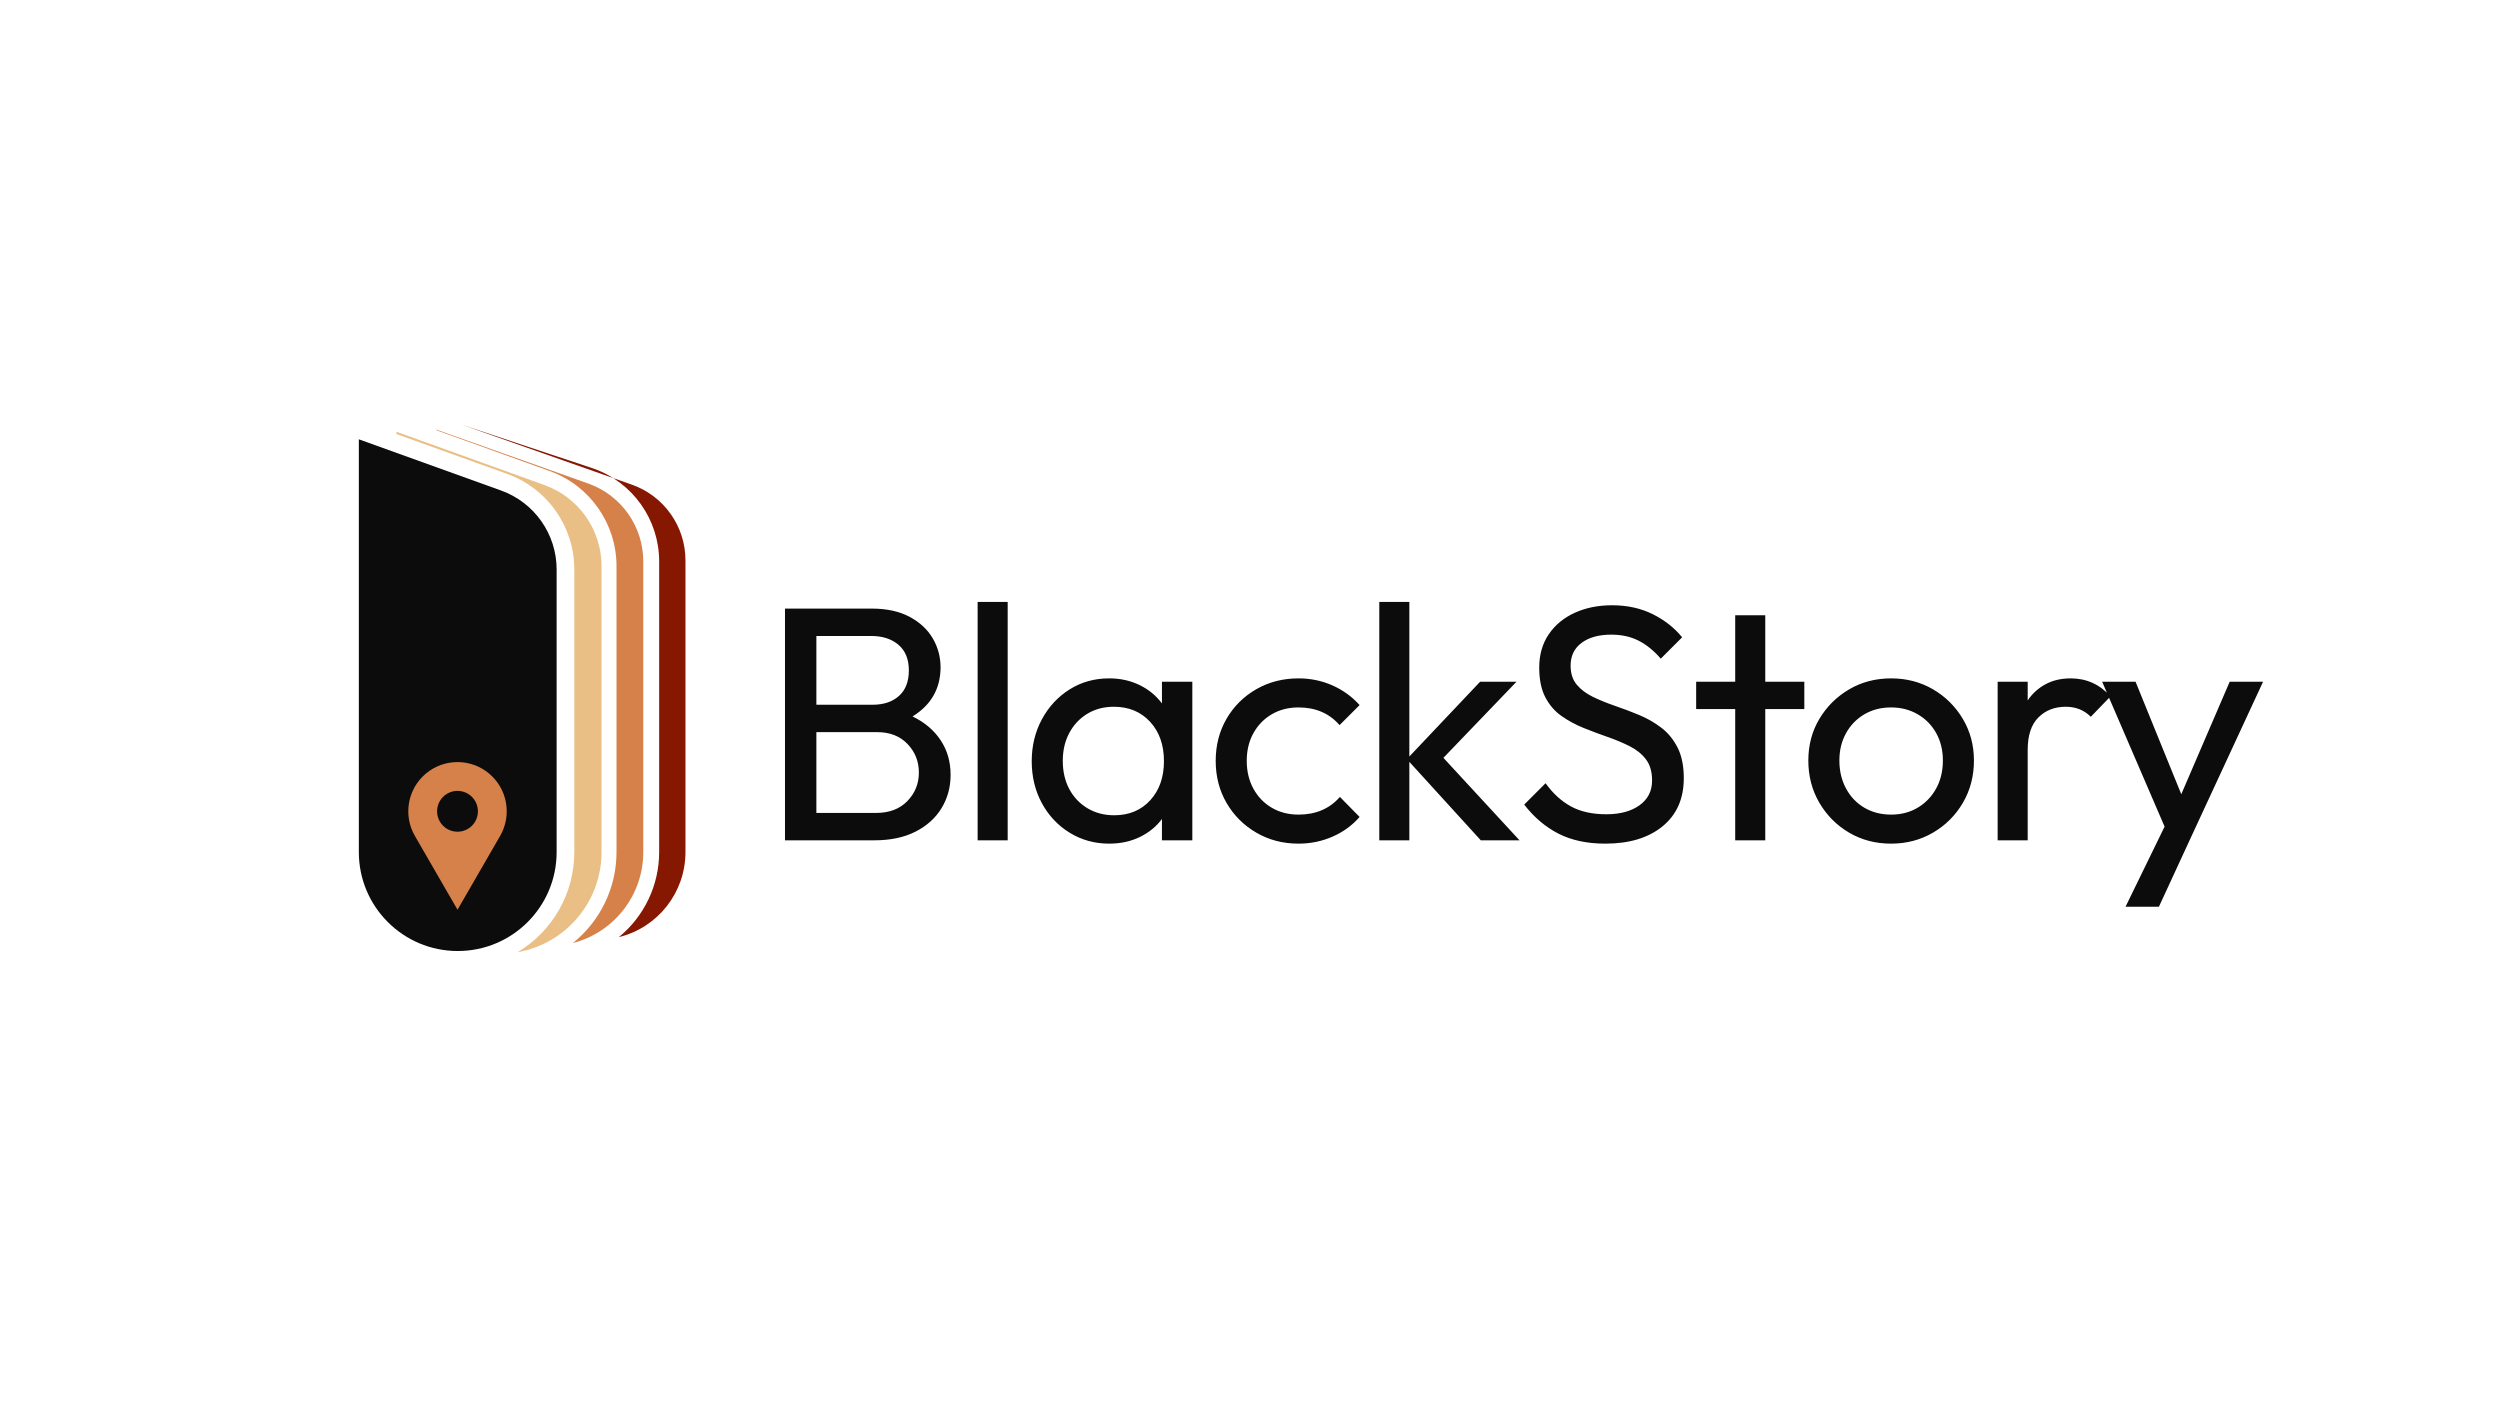
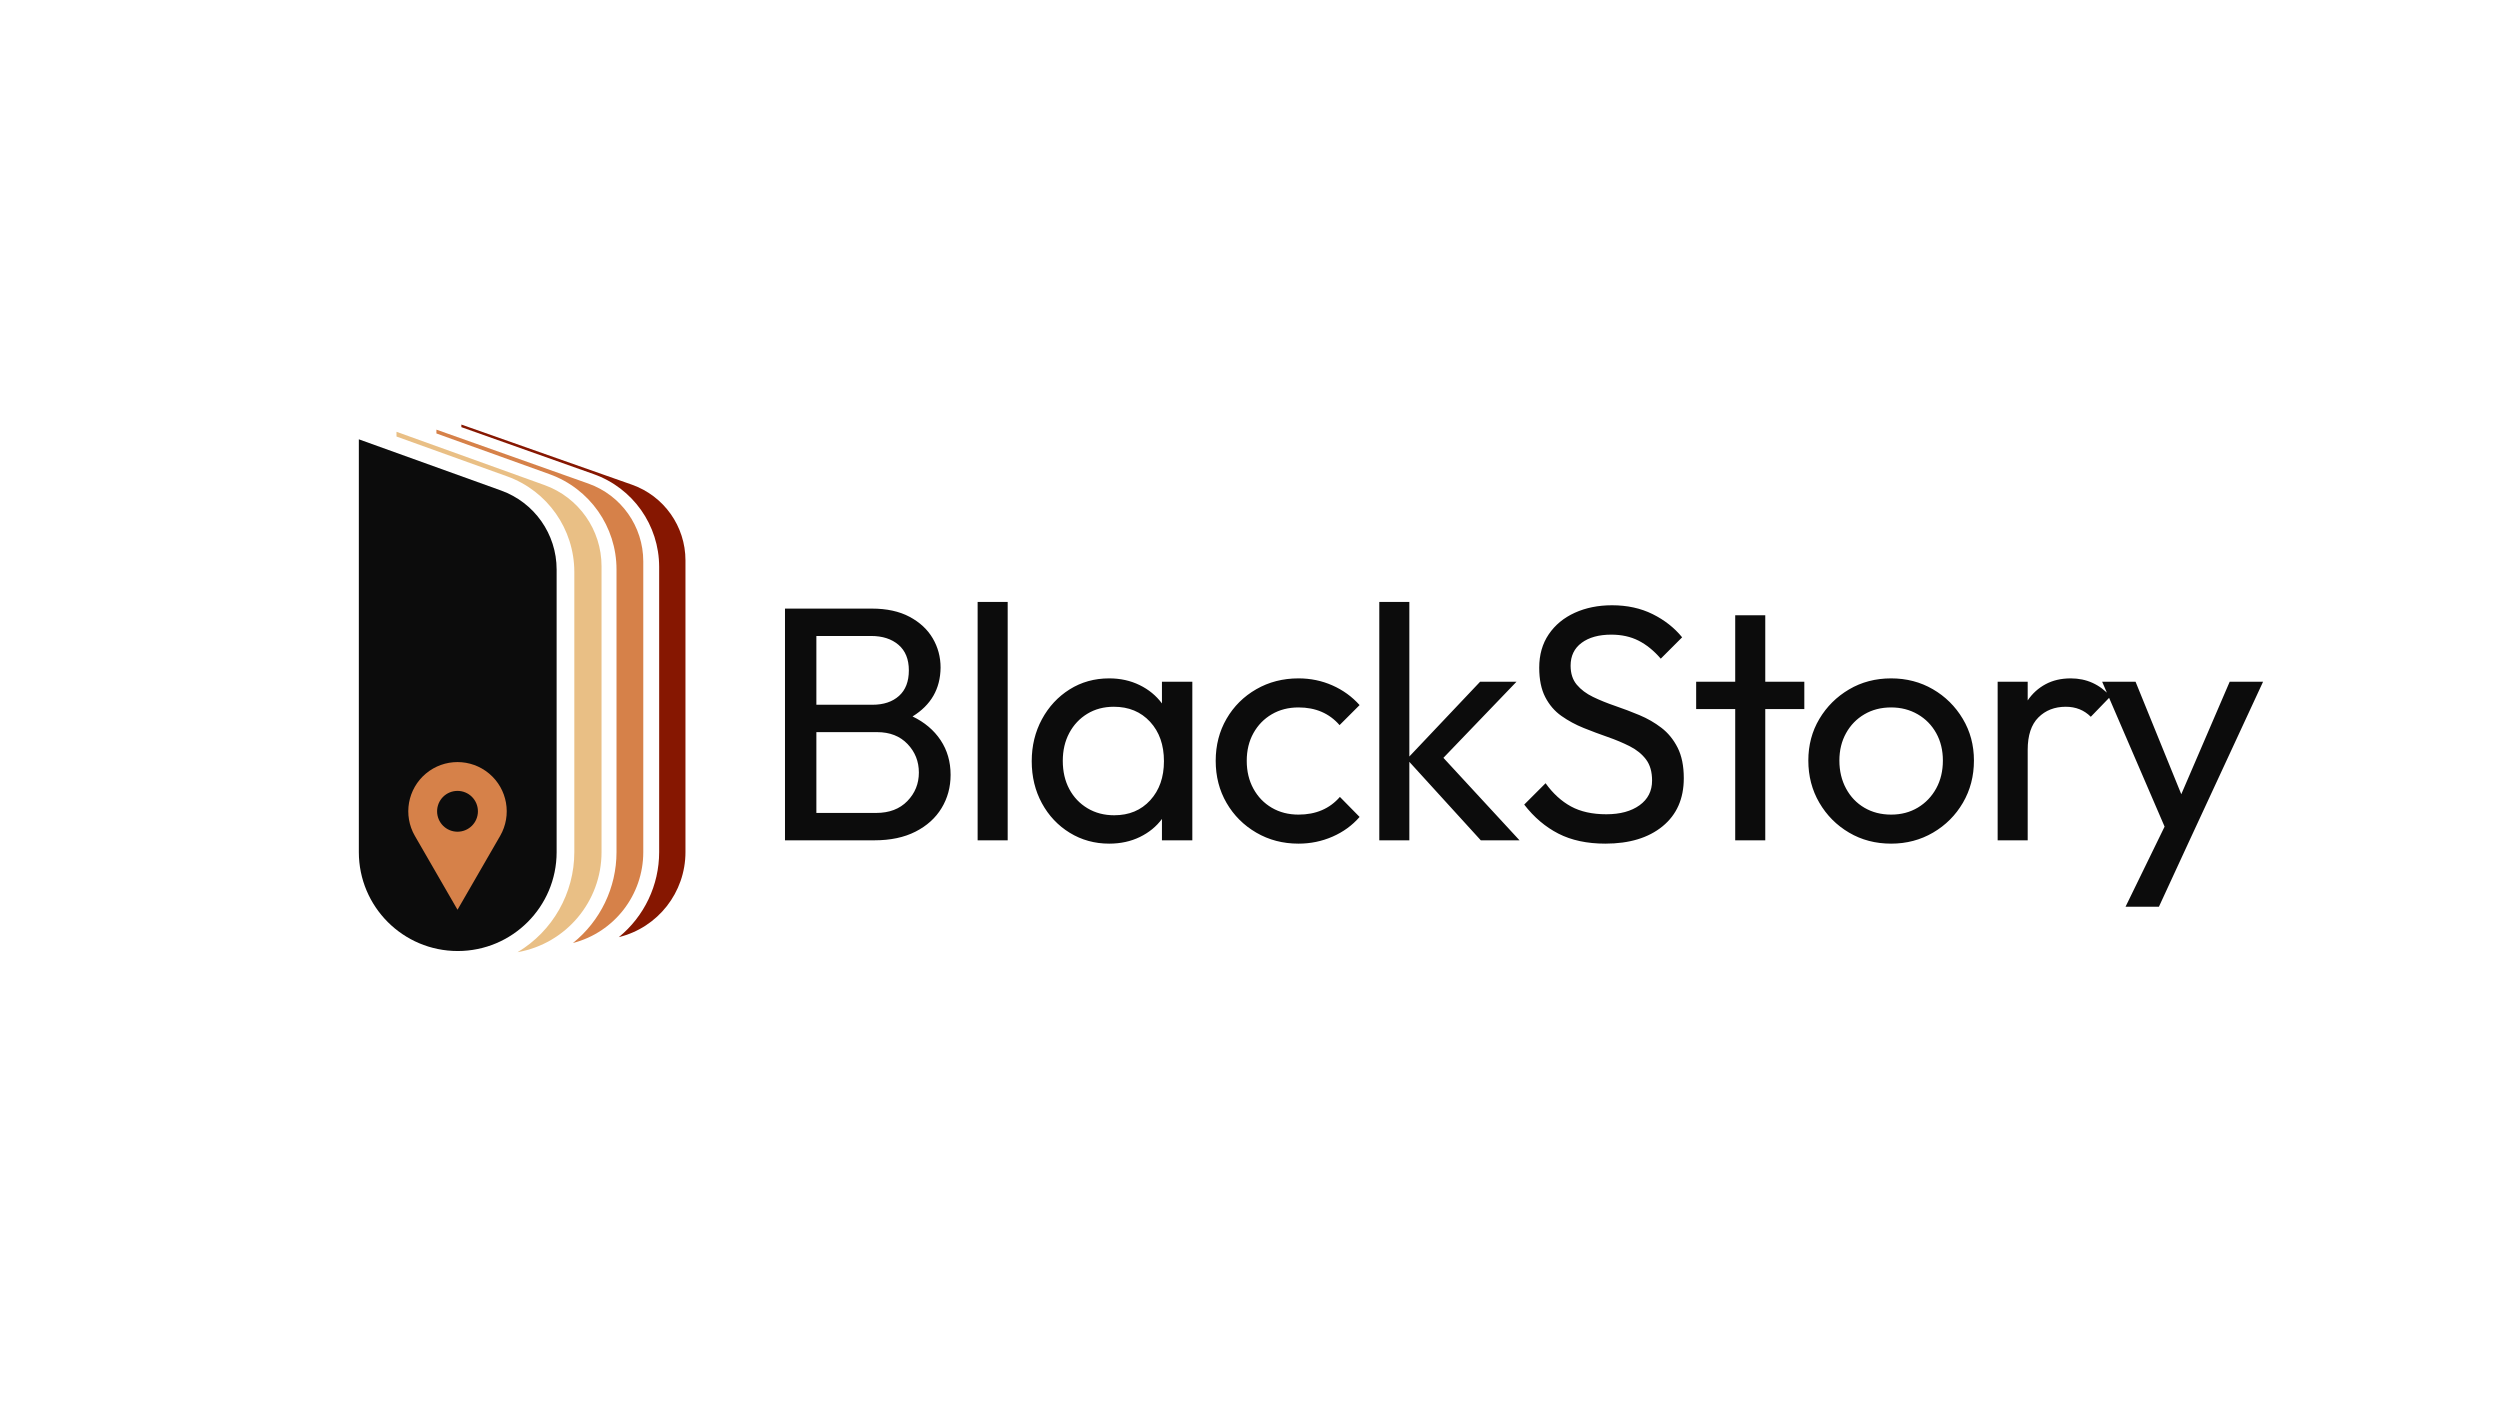
<svg xmlns="http://www.w3.org/2000/svg" role="img" aria-label="BlackStory" viewBox="0 0 1672 941">
  <g id="symbol" transform="translate(35.5 177) scale(0.3034)">
-     <path id="page-mahogany" d="M900 352.48L1275.84 484.96A177 177 0 0 1 1394 651.89L1394 1295A193 193 0 0 1 1247.1 1482.41A242 242 0 0 0 1336 1295L1336 654.07A217 217 0 0 0 1191.6 449.58L900 352.48Z" fill="#861701" />
-     <path id="page-copper" d="M845 363.68L1179.89 482.56A182 182 0 0 1 1301 654.07L1301 1295A207 207 0 0 1 1145.92 1495.38A257 257 0 0 0 1242 1295L1242 664.68A223 223 0 0 0 1094.53 454.86L845 365.03Z" fill="#D68149" />
-     <path id="page-sand" d="M757 368.42L1083.36 485.91A190 190 0 0 1 1209 664.68L1209 1295A224 224 0 0 1 1023.84 1515.61A257 257 0 0 0 1149 1295L1149 671.98A224 224 0 0 0 1000.87 461.22L757 373.43Z" fill="#E9BF85" />
+     <path id="page-mahogany" d="M900 352.48L1275.84 484.96A177 177 0 0 1 1394 651.89L1394 1295A193 193 0 0 1 1247.1 1482.41A242 242 0 0 0 1336 1295L1336 666.21A217 217 0 0 0 1191.6 461.72L900 358.2Z" fill="#861701" />
+     <path id="page-copper" d="M845 363.68L1179.89 482.56A182 182 0 0 1 1301 654.07L1301 1295A207 207 0 0 1 1145.92 1495.38A257 257 0 0 0 1242 1295L1242 671.75A223 223 0 0 0 1094.53 461.93L845 372.1Z" fill="#D68149" />
+     <path id="page-sand" d="M757 368.42L1083.36 485.91A190 190 0 0 1 1209 664.68L1209 1295A224 224 0 0 1 1023.84 1515.61A257 257 0 0 0 1149 1295L1149 677.43A224 224 0 0 0 1000.87 466.67L757 378.88Z" fill="#E9BF85" />
    <path id="cover" d="M674 385L987.66 497.92A185 185 0 0 1 1110 671.98L1110 1295A218 218 0 0 1 674 1295Z" fill="#0C0C0C" />
    <path id="pin" d="M891.5 1422L797.54 1259.25A108.5 108.5 0 1 1 985.46 1259.25ZM846.5 1205A45 45 0 1 0 936.5 1205A45 45 0 1 0 846.5 1205Z" fill="#D68149" />
  </g>
  <path id="wordmark" d="M584.84 562L525 562L525 407.03L583.06 407.03Q598.02 407.03 608.29 412.5Q618.56 417.97 623.81 426.9Q629.06 435.84 629.06 446.55L629.06 446.55Q628.83 467.77 610.3 479.16L610.3 479.16Q622.36 484.96 629.06 495.01Q635.76 505.06 635.76 518.23L635.76 518.23Q635.76 530.51 629.73 540.45Q623.7 550.39 612.31 556.19Q600.92 562 584.84 562L584.84 562M582.61 425.34L582.61 425.34L545.99 425.34L545.99 471.34L583.5 471.34Q594.67 471.34 601.26 465.42Q607.84 459.51 607.84 448.34L607.84 448.34Q607.84 437.18 600.92 431.26Q594 425.34 582.61 425.34M586.63 489.65L586.63 489.65L545.99 489.65L545.99 543.69L585.96 543.69Q599.14 543.69 606.84 535.76Q614.54 527.84 614.54 516.67L614.54 516.67Q614.54 505.51 606.95 497.58Q599.36 489.65 586.63 489.65M673.94 562L653.84 562L653.84 402.56L673.94 402.56L673.94 562M741.82 564.23L741.82 564.23Q727.31 564.23 715.47 556.98Q703.64 549.72 696.83 537.21Q690.02 524.71 690.02 509.08L690.02 509.08Q690.02 493.67 696.83 481.05Q703.64 468.44 715.36 461.07Q727.09 453.7 741.82 453.7L741.82 453.7Q752.99 453.7 762.14 458.17Q771.3 462.63 777.11 470.45L777.11 470.45L777.11 455.93L797.43 455.93L797.43 562L777.11 562L777.11 547.71Q771.52 555.3 762.37 559.77Q753.21 564.23 741.82 564.23M745.17 545.25L745.17 545.25Q760.13 545.25 769.29 535.2Q778.45 525.16 778.45 509.08L778.45 509.08Q778.45 492.78 769.18 482.73Q759.91 472.68 744.95 472.68L744.95 472.68Q734.9 472.68 727.2 477.37Q719.49 482.06 715.14 490.21Q710.79 498.36 710.79 508.85L710.79 508.85Q710.79 519.57 715.14 527.72Q719.49 535.87 727.31 540.56Q735.13 545.25 745.17 545.25M868.44 564.23L868.44 564.23Q852.8 564.23 840.19 556.86Q827.57 549.5 820.31 536.99Q813.06 524.49 813.06 508.85L813.06 508.85Q813.06 493.22 820.31 480.72Q827.57 468.21 840.19 460.96Q852.8 453.7 868.44 453.7L868.44 453.7Q880.49 453.7 891.1 458.39Q901.71 463.08 909.3 471.56L909.3 471.56L895.9 484.96Q885.63 473.13 868.44 473.13L868.44 473.13Q858.39 473.13 850.57 477.7Q842.76 482.28 838.29 490.32Q833.82 498.36 833.82 508.85L833.82 508.85Q833.82 519.35 838.29 527.5Q842.76 535.65 850.57 540.23Q858.39 544.81 868.44 544.81L868.44 544.81Q885.85 544.81 896.12 532.97L896.12 532.97L909.3 546.37Q901.93 554.85 891.21 559.54Q880.49 564.23 868.44 564.23M942.57 562L922.47 562L922.47 402.56L942.57 402.56L942.57 505.95L989.91 455.93L1014.25 455.93L965.35 506.84L1016.26 562L990.36 562L942.57 509.52L942.57 562M1073.65 564.23L1073.65 564.23Q1055.34 564.23 1042.27 557.53Q1029.21 550.84 1019.39 538.11L1019.39 538.11L1033.68 523.82Q1041.05 534.09 1050.65 539.34Q1060.25 544.58 1074.32 544.58L1074.32 544.58Q1088.16 544.58 1096.54 538.55Q1104.91 532.52 1104.91 522.03L1104.91 522.03Q1104.91 513.32 1100.89 507.96Q1096.87 502.6 1090.06 499.14Q1083.25 495.68 1075.21 492.89Q1067.17 490.1 1059.13 486.86Q1051.09 483.62 1044.28 478.82Q1037.47 474.02 1033.45 466.2Q1029.43 458.39 1029.43 446.55L1029.43 446.55Q1029.43 433.6 1035.8 424.22Q1042.16 414.85 1053.22 409.82Q1064.27 404.8 1078.11 404.8L1078.11 404.8Q1093.3 404.8 1105.25 410.71Q1117.19 416.63 1125.01 426.23L1125.01 426.23L1110.72 440.52Q1103.79 432.49 1095.87 428.47Q1087.94 424.45 1077.67 424.45L1077.67 424.45Q1065.16 424.45 1057.79 429.92Q1050.42 435.39 1050.42 445.21L1050.42 445.21Q1050.42 453.03 1054.56 457.94Q1058.69 462.85 1065.39 466.09Q1072.08 469.33 1080.24 472.12Q1088.39 474.91 1096.42 478.26Q1104.46 481.61 1111.16 486.75Q1117.86 491.88 1121.99 500.03Q1126.12 508.18 1126.12 520.47L1126.12 520.47Q1126.12 541.01 1111.94 552.62Q1097.76 564.23 1073.65 564.23M1180.61 562L1160.51 562L1160.51 474.24L1134.39 474.24L1134.39 455.93L1160.51 455.93L1160.51 411.5L1180.61 411.5L1180.61 455.93L1206.73 455.93L1206.73 474.24L1180.61 474.24L1180.61 562M1264.79 564.23L1264.79 564.23Q1249.16 564.23 1236.66 556.86Q1224.15 549.5 1216.78 536.88Q1209.41 524.26 1209.41 508.63L1209.41 508.63Q1209.41 493.22 1216.78 480.83Q1224.15 468.44 1236.66 461.07Q1249.16 453.7 1264.79 453.7L1264.79 453.7Q1280.2 453.7 1292.71 460.96Q1305.21 468.21 1312.69 480.72Q1320.17 493.22 1320.17 508.63L1320.17 508.63Q1320.17 524.26 1312.8 536.88Q1305.43 549.5 1292.82 556.86Q1280.2 564.23 1264.79 564.23M1264.79 544.81L1264.79 544.81Q1274.84 544.81 1282.66 540.12Q1290.47 535.43 1294.94 527.28Q1299.4 519.13 1299.4 508.63L1299.4 508.63Q1299.4 498.36 1294.94 490.32Q1290.47 482.28 1282.55 477.7Q1274.62 473.13 1264.79 473.13L1264.79 473.13Q1254.74 473.13 1246.93 477.7Q1239.11 482.28 1234.65 490.32Q1230.18 498.36 1230.18 508.63L1230.18 508.63Q1230.18 519.13 1234.65 527.39Q1239.11 535.65 1246.93 540.23Q1254.74 544.81 1264.79 544.81M1356.12 562L1336.03 562L1336.03 455.93L1356.12 455.93L1356.12 468.44Q1360.81 461.51 1368.07 457.61Q1375.33 453.7 1384.93 453.7L1384.93 453.7Q1400.78 453.7 1411.5 465.76L1411.5 465.76L1398.33 479.38Q1391.63 472.68 1381.58 472.68L1381.58 472.68Q1370.41 472.68 1363.27 479.83Q1356.12 486.97 1356.12 501.49L1356.12 501.49L1356.12 562M1443.88 606.44L1421.55 606.44L1447.68 552.84L1405.92 455.93L1428.25 455.93L1458.84 531.18L1491.22 455.93L1513.55 455.93L1463.98 562.89L1443.88 606.44" fill="#0C0C0C" />
</svg>
